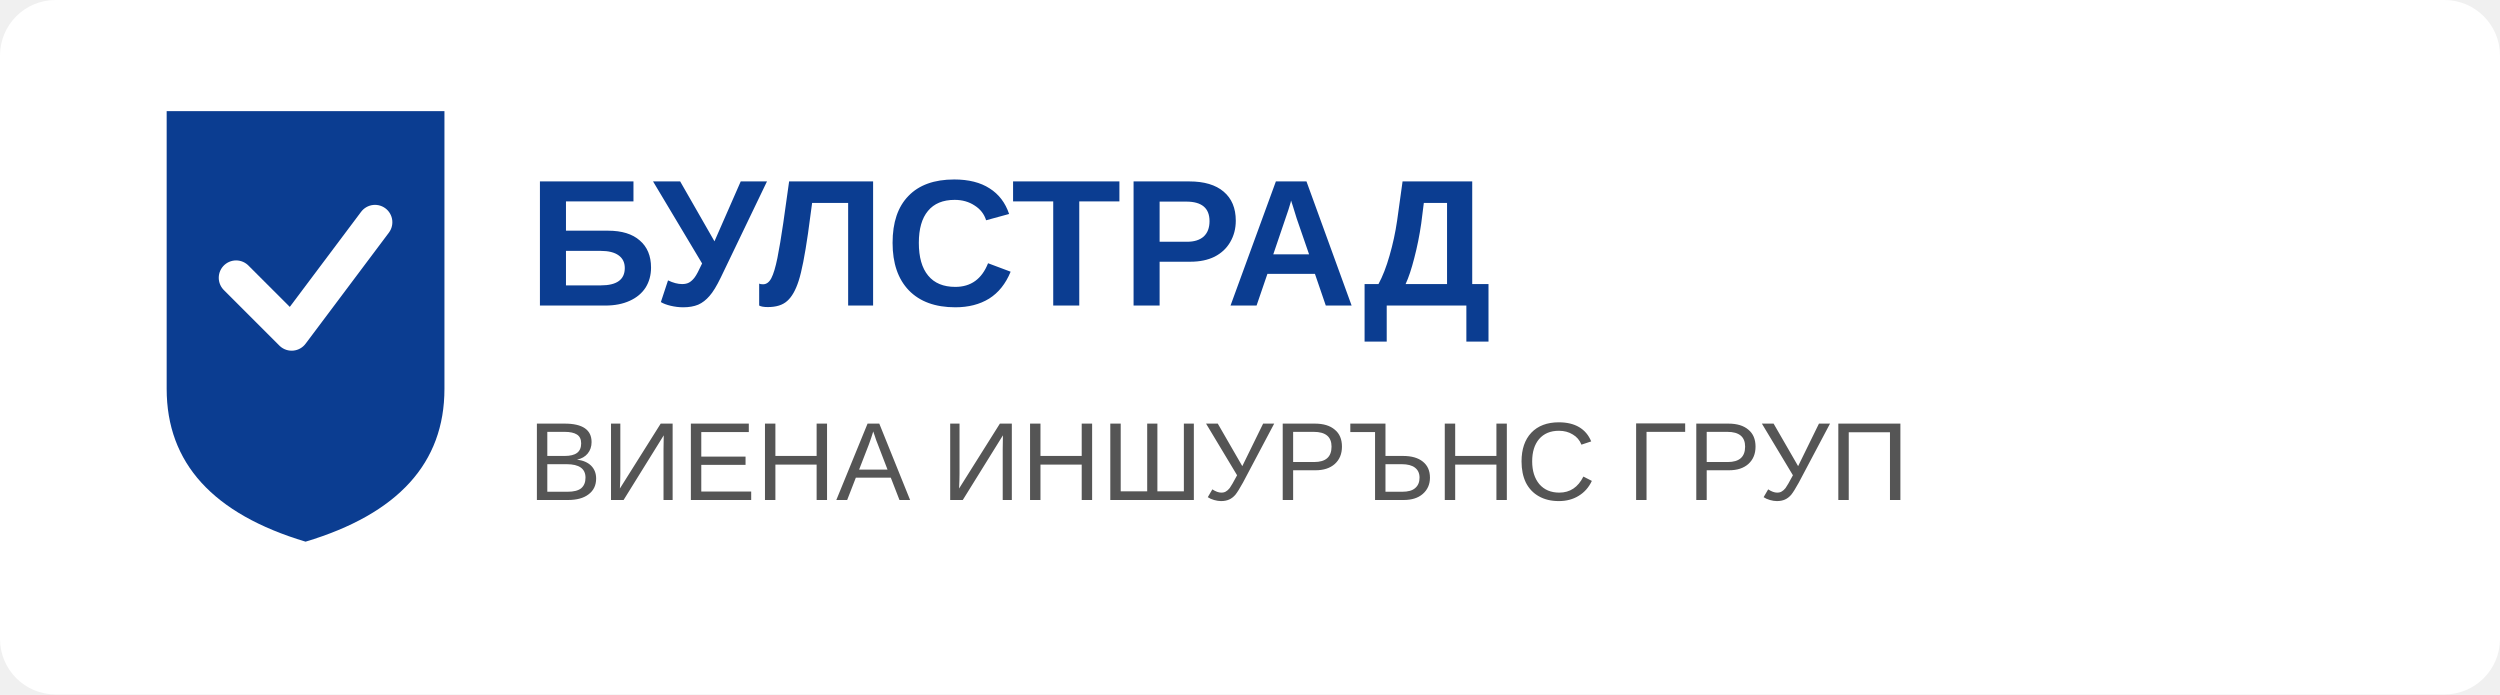
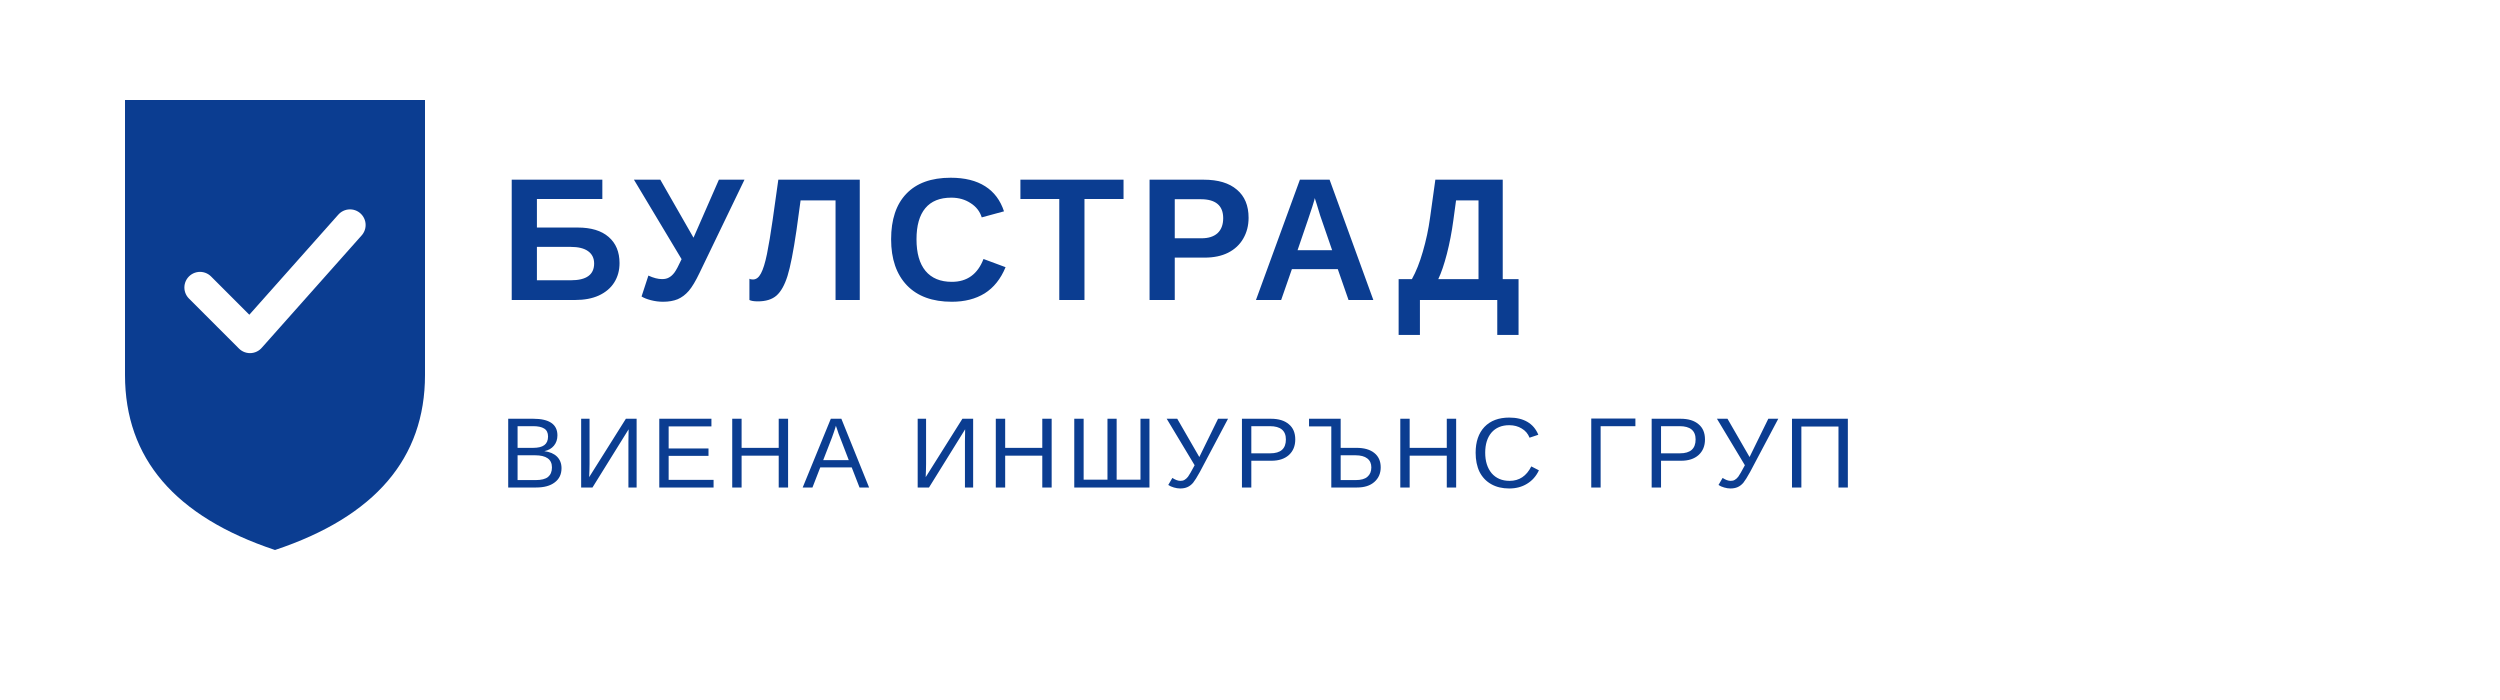
- <svg xmlns="http://www.w3.org/2000/svg" viewBox="0 0 180 50">
-   <rect width="180" height="50" rx="4" fill="white" />
-   <path d="M12 8 L12 28 Q12 36 22 39 Q32 36 32 28 L32 8 Z" fill="#0B3D91" />
-   <path d="M17 20 L21 24 L27 16" stroke="white" stroke-width="2.5" fill="none" stroke-linecap="round" stroke-linejoin="round" />
-   <text x="38" y="22" font-family="Arial,sans-serif" font-size="13" font-weight="700" fill="#0B3D91">БУЛСТРАД</text>
-   <text x="38" y="36" font-family="Arial,sans-serif" font-size="8" fill="#555">ВИЕНА ИНШУРЪНС ГРУП</text>
+ <svg xmlns="http://www.w3.org/2000/svg" viewBox="0 0 200 56">
+   <rect width="200" height="56" fill="white" />
+   <path d="M10 8 L10 30 Q10 40 22 44 Q34 40 34 30 L34 8 Z" fill="#0B3D91" />
+   <path d="M16 23 L20 27 L28 18" stroke="white" stroke-width="2.5" fill="none" stroke-linecap="round" stroke-linejoin="round" />
+   <text x="40" y="24" font-family="Arial Black,Arial,sans-serif" font-size="14" font-weight="900" fill="#0B3D91" letter-spacing="1">БУЛСТРАД</text>
+   <text x="40" y="39" font-family="Arial,sans-serif" font-size="8" fill="#0B3D91" letter-spacing="0.5">ВИЕНА ИНШУРЪНС ГРУП</text>
</svg>
